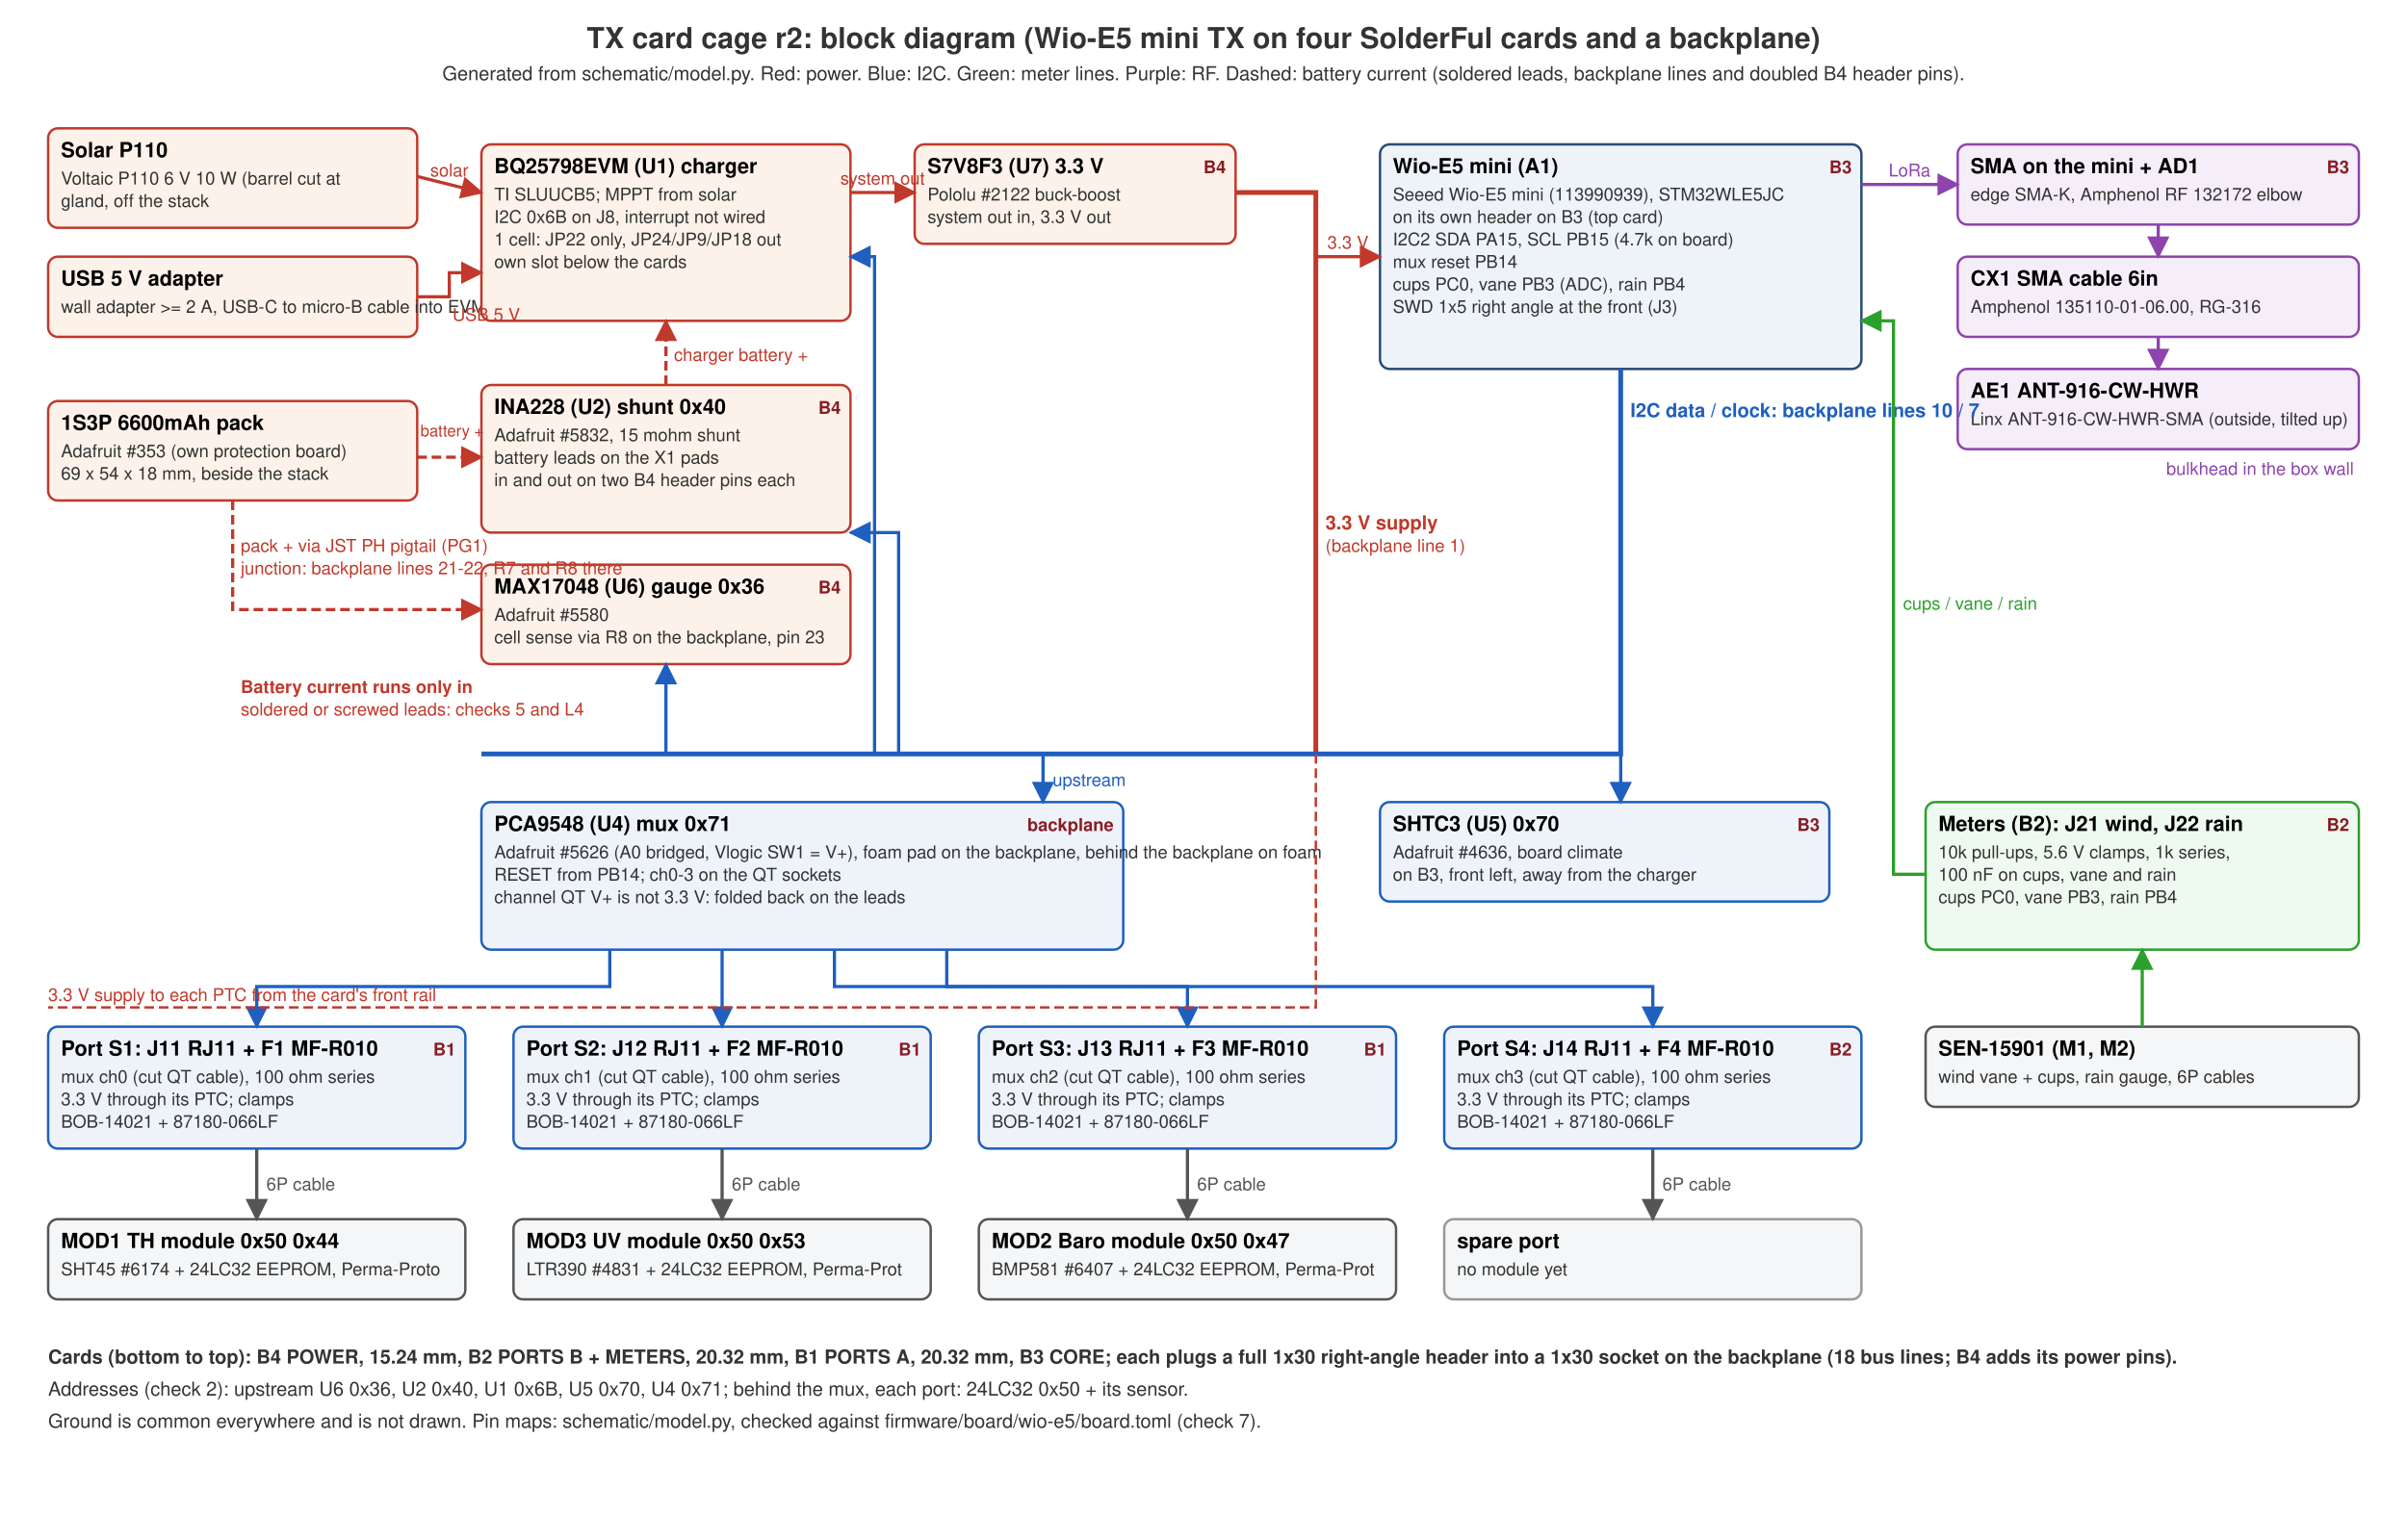
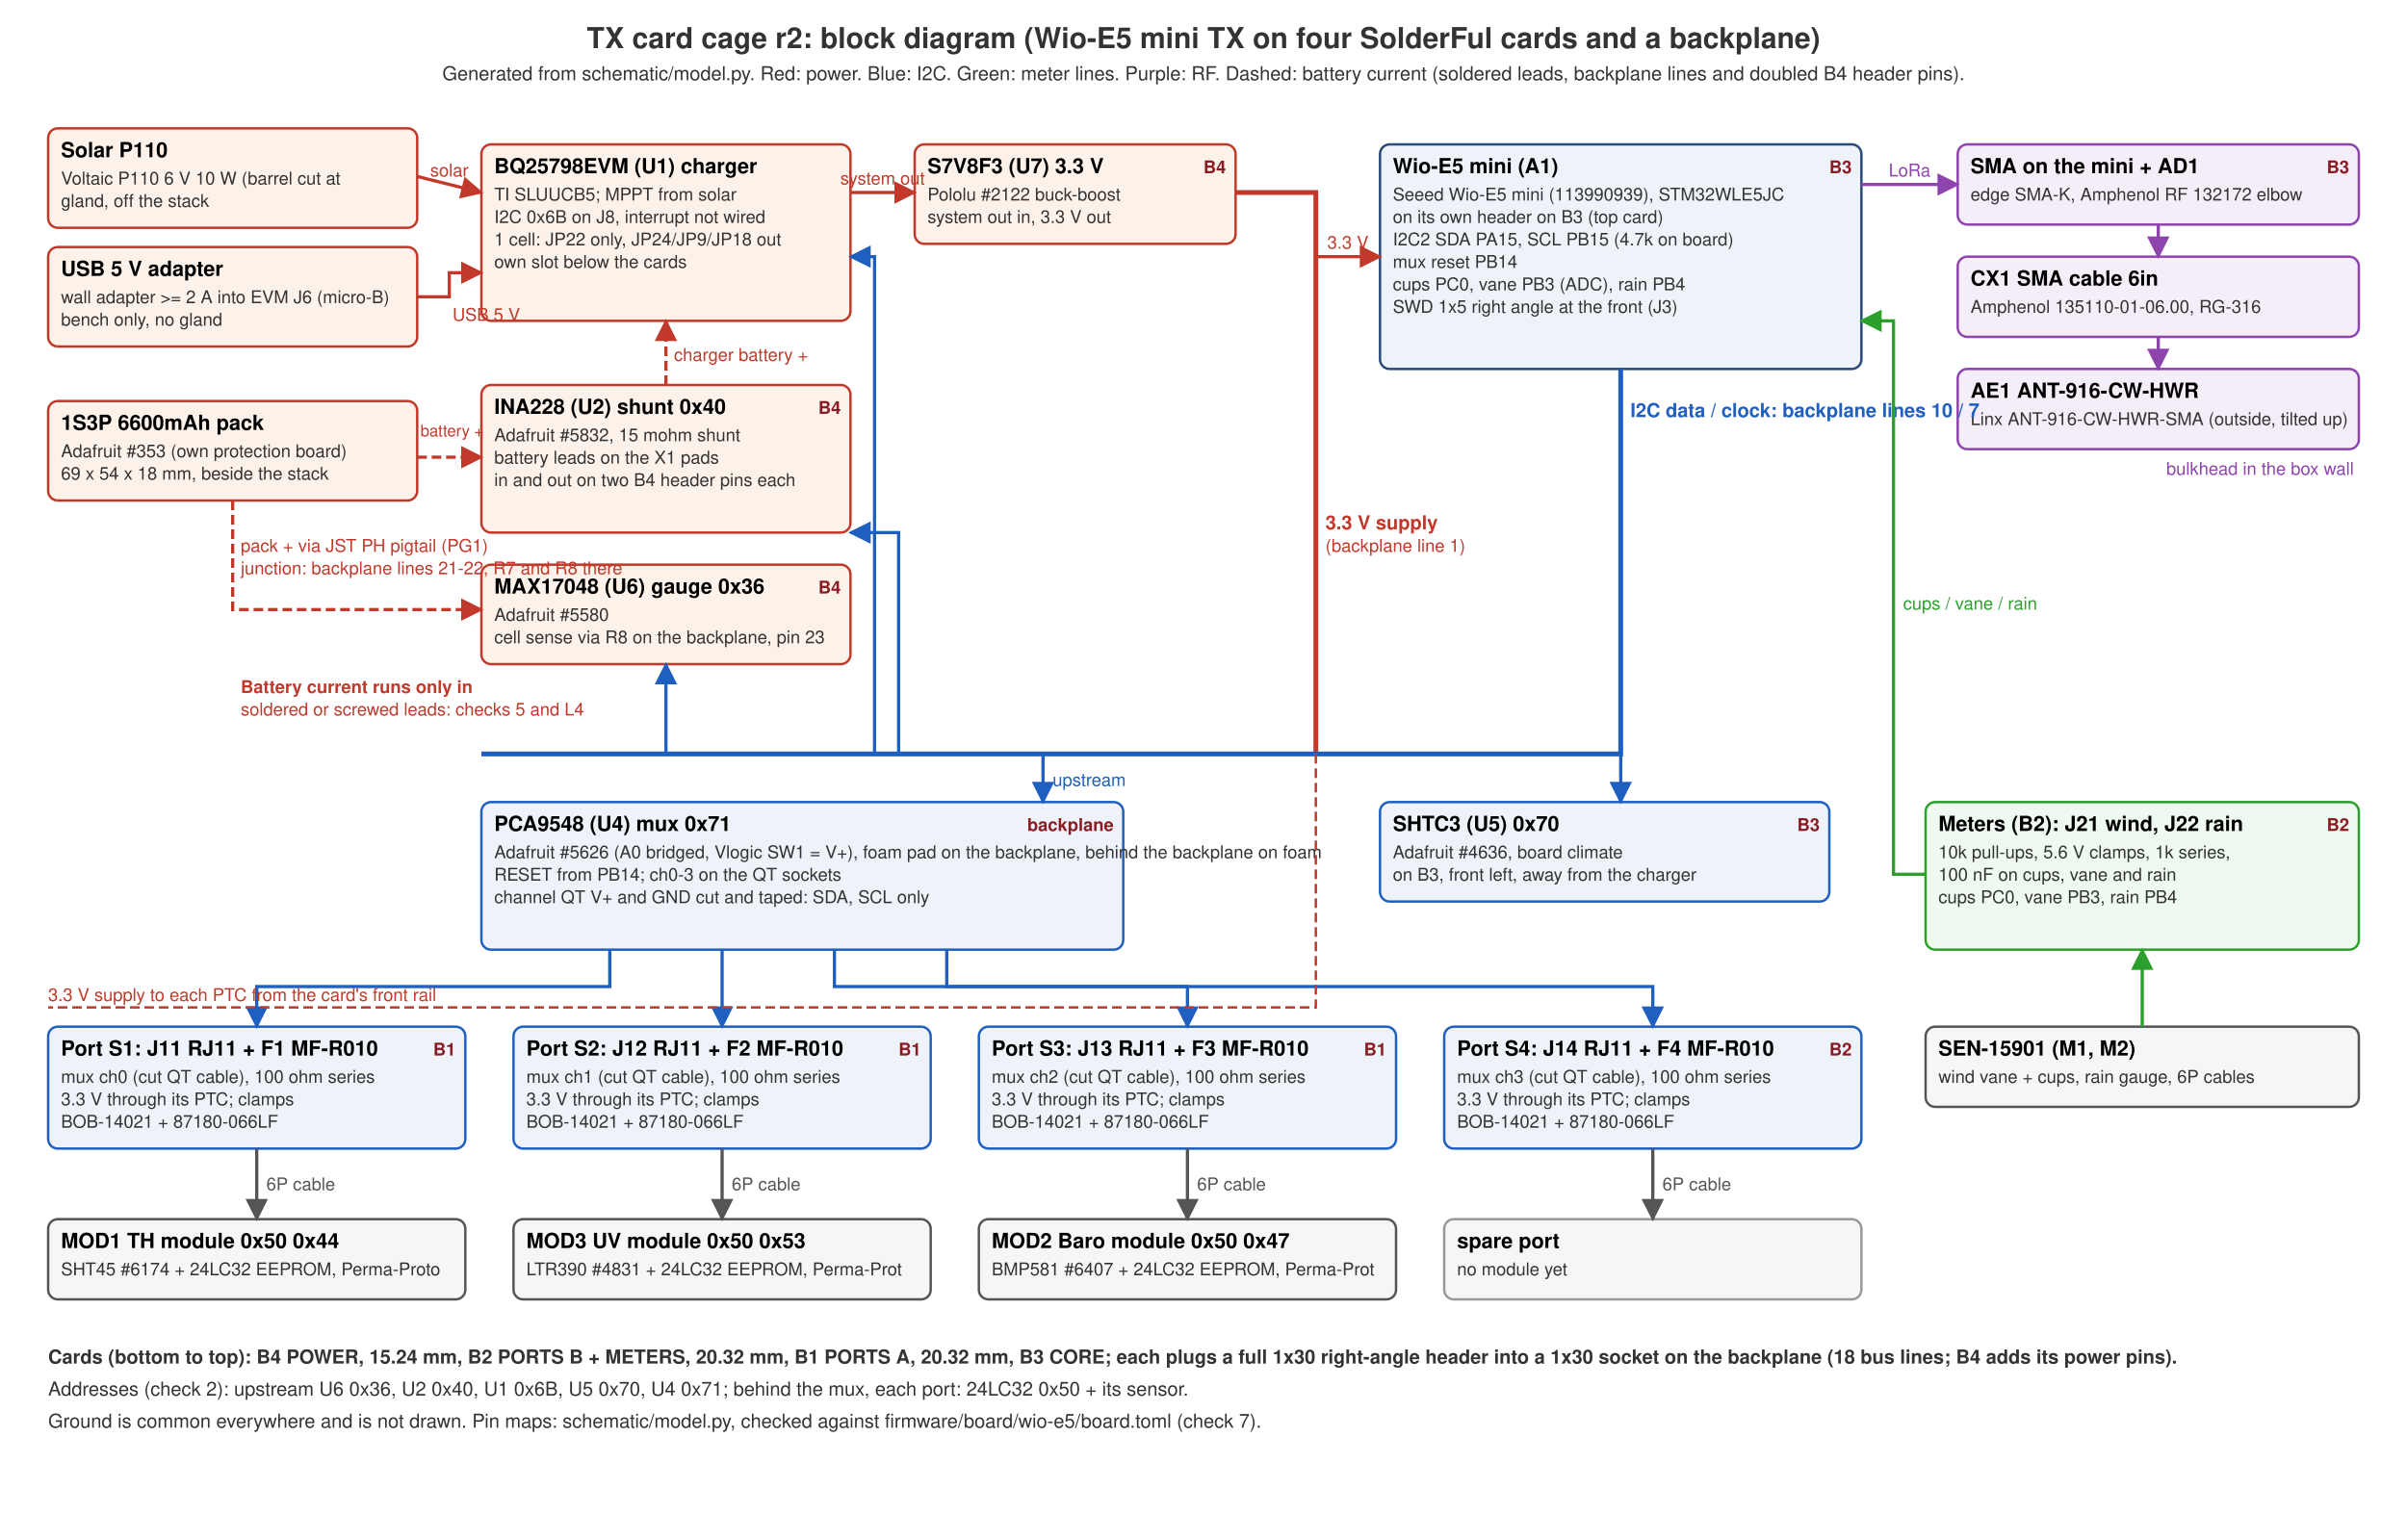
<svg xmlns="http://www.w3.org/2000/svg" width="1500" height="960" viewBox="0 0 1500 960" font-family="Helvetica, Arial, sans-serif">
  <defs>
    <marker id="a" viewBox="0 0 10 10" refX="9" refY="5" markerWidth="7" markerHeight="7" orient="auto">
      <path d="M0,0 L10,5 L0,10 z" fill="context-stroke" />
    </marker>
  </defs>
  <rect width="100%" height="100%" fill="#ffffff" />
  <text x="750.0" y="30" font-size="18" fill="#333" text-anchor="middle" font-weight="bold">TX card cage r2: block diagram (Wio-E5 mini TX on four SolderFul cards and a backplane)</text>
  <text x="750.0" y="50" font-size="12" fill="#333" text-anchor="middle" font-weight="normal">Generated from schematic/model.py. Red: power. Blue: I2C. Green: meter lines. Purple: RF. Dashed: battery current (soldered leads, backplane lines and doubled B4 header pins).</text>
  <rect x="30" y="80" width="230" height="62" rx="6" fill="#fdf2e9" stroke="#C0392B" stroke-width="1.5" />
  <text x="38" y="98" font-size="13" font-weight="bold">Solar P110</text>
  <text x="38" y="115" font-size="11" fill="#333">Voltaic P110 6 V 10 W (barrel cut at</text>
  <text x="38" y="129" font-size="11" fill="#333">gland, off the stack</text>
-   <rect x="30" y="160" width="230" height="50" rx="6" fill="#fdf2e9" stroke="#C0392B" stroke-width="1.5" />
-   <text x="38" y="178" font-size="13" font-weight="bold">USB 5 V adapter</text>
-   <text x="38" y="195" font-size="11" fill="#333">wall adapter &gt;= 2 A, USB-C to micro-B cable into EVM J6</text>
+   <rect x="30" y="154" width="230" height="62" rx="6" fill="#fdf2e9" stroke="#C0392B" stroke-width="1.5" />
+   <text x="38" y="172" font-size="13" font-weight="bold">USB 5 V adapter</text>
+   <text x="38" y="189" font-size="11" fill="#333">wall adapter &gt;= 2 A into EVM J6 (micro-B)</text>
+   <text x="38" y="203" font-size="11" fill="#333">bench only, no gland</text>
  <rect x="30" y="250" width="230" height="62" rx="6" fill="#fdf2e9" stroke="#C0392B" stroke-width="1.5" />
  <text x="38" y="268" font-size="13" font-weight="bold">1S3P 6600mAh pack</text>
  <text x="38" y="285" font-size="11" fill="#333">Adafruit #353 (own protection board)</text>
  <text x="38" y="299" font-size="11" fill="#333">69 x 54 x 18 mm, beside the stack</text>
  <rect x="300" y="90" width="230" height="110" rx="6" fill="#fdf2e9" stroke="#C0392B" stroke-width="1.5" />
  <text x="308" y="108" font-size="13" font-weight="bold">BQ25798EVM (U1) charger</text>
  <text x="308" y="125" font-size="11" fill="#333">TI SLUUCB5; MPPT from solar</text>
  <text x="308" y="139" font-size="11" fill="#333">I2C 0x6B on J8, interrupt not wired</text>
  <text x="308" y="153" font-size="11" fill="#333">1 cell: JP22 only, JP24/JP9/JP18 out</text>
  <text x="308" y="167" font-size="11" fill="#333">own slot below the cards</text>
  <rect x="300" y="240" width="230" height="92" rx="6" fill="#fdf2e9" stroke="#C0392B" stroke-width="1.5" />
  <text x="308" y="258" font-size="13" font-weight="bold">INA228 (U2) shunt 0x40</text>
  <text x="524" y="258" font-size="11" text-anchor="end" fill="#8a1c24" font-weight="bold">B4</text>
  <text x="308" y="275" font-size="11" fill="#333">Adafruit #5832, 15 mohm shunt</text>
  <text x="308" y="289" font-size="11" fill="#333">battery leads on the X1 pads</text>
  <text x="308" y="303" font-size="11" fill="#333">in and out on two B4 header pins each</text>
  <rect x="300" y="352" width="230" height="62" rx="6" fill="#fdf2e9" stroke="#C0392B" stroke-width="1.5" />
  <text x="308" y="370" font-size="13" font-weight="bold">MAX17048 (U6) gauge 0x36</text>
  <text x="524" y="370" font-size="11" text-anchor="end" fill="#8a1c24" font-weight="bold">B4</text>
  <text x="308" y="387" font-size="11" fill="#333">Adafruit #5580</text>
  <text x="308" y="401" font-size="11" fill="#333">cell sense via R8 on the backplane, pin 23</text>
  <rect x="570" y="90" width="200" height="62" rx="6" fill="#fdf2e9" stroke="#C0392B" stroke-width="1.5" />
  <text x="578" y="108" font-size="13" font-weight="bold">S7V8F3 (U7) 3.3 V</text>
  <text x="764" y="108" font-size="11" text-anchor="end" fill="#8a1c24" font-weight="bold">B4</text>
  <text x="578" y="125" font-size="11" fill="#333">Pololu #2122 buck-boost</text>
  <text x="578" y="139" font-size="11" fill="#333">system out in, 3.3 V out</text>
  <path d="M260,110 L300,120" fill="none" stroke="#C0392B" stroke-width="2" marker-end="url(#a)" />
  <text x="280.0" y="110.0" font-size="11" text-anchor="middle" fill="#C0392B">solar</text>
  <path d="M260,185 L280,185 L280,170 L300,170" fill="none" stroke="#C0392B" stroke-width="2" marker-end="url(#a)" />
  <text x="282" y="200" font-size="11" text-anchor="start" fill="#C0392B">USB 5 V</text>
  <path d="M145,312 L145,380 L300,380" fill="none" stroke="#C0392B" stroke-width="2" stroke-dasharray="6 3" marker-end="url(#a)" />
  <text x="150" y="344" font-size="11" fill="#C0392B" text-anchor="start" font-weight="normal">pack + via JST PH pigtail (PG1)</text>
  <text x="150" y="358" font-size="11" fill="#C0392B" text-anchor="start" font-weight="normal">junction: backplane lines 21-22, R7 and R8 there</text>
  <path d="M260,285 L300,285" fill="none" stroke="#C0392B" stroke-width="2" stroke-dasharray="6 3" marker-end="url(#a)" />
  <text x="262" y="272" font-size="10" fill="#C0392B" text-anchor="start" font-weight="normal">battery +</text>
  <path d="M415,240 L415,200" fill="none" stroke="#C0392B" stroke-width="2" stroke-dasharray="6 3" marker-end="url(#a)" />
  <text x="420" y="225" font-size="11" text-anchor="start" fill="#C0392B">charger battery +</text>
  <path d="M530,120 L570,120" fill="none" stroke="#C0392B" stroke-width="2" marker-end="url(#a)" />
  <text x="550.0" y="115.0" font-size="11" text-anchor="middle" fill="#C0392B">system out</text>
  <text x="150" y="432" font-size="11" fill="#C0392B" text-anchor="start" font-weight="bold">Battery current runs only in</text>
  <text x="150" y="446" font-size="11" fill="#C0392B" text-anchor="start" font-weight="normal">soldered or screwed leads: checks 5 and L4</text>
  <path d="M770,120 L820,120 L820,470" fill="none" stroke="#C0392B" stroke-width="3" />
  <text x="826" y="330" font-size="12" fill="#C0392B" text-anchor="start" font-weight="bold">3.3 V supply</text>
  <text x="826" y="344" font-size="11" fill="#C0392B" text-anchor="start" font-weight="normal">(backplane line 1)</text>
  <rect x="860" y="90" width="300" height="140" rx="6" fill="#eef3fa" stroke="#2b4a77" stroke-width="1.5" />
  <text x="868" y="108" font-size="13" font-weight="bold">Wio-E5 mini (A1)</text>
  <text x="1154" y="108" font-size="11" text-anchor="end" fill="#8a1c24" font-weight="bold">B3</text>
  <text x="868" y="125" font-size="11" fill="#333">Seeed Wio-E5 mini (113990939), STM32WLE5JC</text>
  <text x="868" y="139" font-size="11" fill="#333">on its own header on B3 (top card)</text>
  <text x="868" y="153" font-size="11" fill="#333">I2C2 SDA PA15, SCL PB15 (4.7k on board)</text>
  <text x="868" y="167" font-size="11" fill="#333">mux reset PB14</text>
  <text x="868" y="181" font-size="11" fill="#333">cups PC0, vane PB3 (ADC), rain PB4</text>
  <text x="868" y="195" font-size="11" fill="#333">SWD 1x5 right angle at the front (J3)</text>
  <path d="M820,160 L860,160" fill="none" stroke="#C0392B" stroke-width="2" marker-end="url(#a)" />
  <text x="840.0" y="155.0" font-size="11" text-anchor="middle" fill="#C0392B">3.3 V</text>
  <rect x="1220" y="90" width="250" height="50" rx="6" fill="#f5eef8" stroke="#8E44AD" stroke-width="1.5" />
  <text x="1228" y="108" font-size="13" font-weight="bold">SMA on the mini + AD1</text>
  <text x="1464" y="108" font-size="11" text-anchor="end" fill="#8a1c24" font-weight="bold">B3</text>
  <text x="1228" y="125" font-size="11" fill="#333">edge SMA-K, Amphenol RF 132172 elbow</text>
  <rect x="1220" y="160" width="250" height="50" rx="6" fill="#f5eef8" stroke="#8E44AD" stroke-width="1.5" />
  <text x="1228" y="178" font-size="13" font-weight="bold">CX1 SMA cable 6in</text>
  <text x="1228" y="195" font-size="11" fill="#333">Amphenol 135110-01-06.00, RG-316</text>
  <rect x="1220" y="230" width="250" height="50" rx="6" fill="#f5eef8" stroke="#8E44AD" stroke-width="1.5" />
  <text x="1228" y="248" font-size="13" font-weight="bold">AE1 ANT-916-CW-HWR</text>
  <text x="1228" y="265" font-size="11" fill="#333">Linx ANT-916-CW-HWR-SMA (outside, tilted up)</text>
  <path d="M1160,115 L1220,115" fill="none" stroke="#8E44AD" stroke-width="2" marker-end="url(#a)" />
  <text x="1190.0" y="110.0" font-size="11" text-anchor="middle" fill="#8E44AD">LoRa</text>
  <path d="M1345,140 L1345,160" fill="none" stroke="#8E44AD" stroke-width="2" marker-end="url(#a)" />
  <path d="M1345,210 L1345,230" fill="none" stroke="#8E44AD" stroke-width="2" marker-end="url(#a)" />
  <text x="1350" y="296" font-size="11" fill="#8E44AD" text-anchor="start" font-weight="normal">bulkhead in the box wall</text>
  <path d="M1010,230 L1010,470 L300,470" fill="none" stroke="#1F5FBF" stroke-width="3" />
  <text x="1016" y="260" font-size="12" fill="#1F5FBF" text-anchor="start" font-weight="bold">I2C data / clock: backplane lines 10 / 7</text>
  <path d="M415,470 L415,414" fill="none" stroke="#1F5FBF" stroke-width="2" marker-end="url(#a)" />
  <path d="M560,470 L560,332 L530,332" fill="none" stroke="#1F5FBF" stroke-width="2" marker-end="url(#a)" />
  <path d="M545,470 L545,160 L530,160" fill="none" stroke="#1F5FBF" stroke-width="2" marker-end="url(#a)" />
  <rect x="860" y="500" width="280" height="62" rx="6" fill="#eef3fa" stroke="#1F5FBF" stroke-width="1.5" />
  <text x="868" y="518" font-size="13" font-weight="bold">SHTC3 (U5) 0x70</text>
  <text x="1134" y="518" font-size="11" text-anchor="end" fill="#8a1c24" font-weight="bold">B3</text>
  <text x="868" y="535" font-size="11" fill="#333">Adafruit #4636, board climate</text>
  <text x="868" y="549" font-size="11" fill="#333">on B3, front left, away from the charger</text>
  <path d="M1010,470 L1010,500" fill="none" stroke="#1F5FBF" stroke-width="2" marker-end="url(#a)" />
  <rect x="300" y="500" width="400" height="92" rx="6" fill="#eef3fa" stroke="#1F5FBF" stroke-width="1.5" />
  <text x="308" y="518" font-size="13" font-weight="bold">PCA9548 (U4) mux 0x71</text>
  <text x="694" y="518" font-size="11" text-anchor="end" fill="#8a1c24" font-weight="bold">backplane</text>
  <text x="308" y="535" font-size="11" fill="#333">Adafruit #5626 (A0 bridged, Vlogic SW1 = V+), foam pad on the backplane, behind the backplane on foam</text>
  <text x="308" y="549" font-size="11" fill="#333">RESET from PB14; ch0-3 on the QT sockets</text>
-   <text x="308" y="563" font-size="11" fill="#333">channel QT V+ is not 3.3 V: folded back on the leads</text>
+   <text x="308" y="563" font-size="11" fill="#333">channel QT V+ and GND cut and taped: SDA, SCL only</text>
  <path d="M650,470 L650,500" fill="none" stroke="#1F5FBF" stroke-width="2" marker-end="url(#a)" />
  <text x="656" y="490" font-size="11" fill="#1F5FBF" text-anchor="start" font-weight="normal">upstream</text>
  <rect x="30" y="640" width="260" height="76" rx="6" fill="#eef3fa" stroke="#1F5FBF" stroke-width="1.5" />
  <text x="38" y="658" font-size="13" font-weight="bold">Port S1: J11 RJ11 + F1 MF-R010</text>
  <text x="284" y="658" font-size="11" text-anchor="end" fill="#8a1c24" font-weight="bold">B1</text>
  <text x="38" y="675" font-size="11" fill="#333">mux ch0 (cut QT cable), 100 ohm series</text>
  <text x="38" y="689" font-size="11" fill="#333">3.3 V through its PTC; clamps</text>
  <text x="38" y="703" font-size="11" fill="#333">BOB-14021 + 87180-066LF</text>
  <path d="M380,592 L380,615 L160,615 L160,640" fill="none" stroke="#1F5FBF" stroke-width="2" marker-end="url(#a)" />
  <rect x="30" y="760" width="260" height="50" rx="6" fill="#f4f6f8" stroke="#555" stroke-width="1.5" />
  <text x="38" y="778" font-size="13" font-weight="bold">MOD1 TH module 0x50 0x44</text>
  <text x="38" y="795" font-size="11" fill="#333">SHT45 #6174 + 24LC32 EEPROM, Perma-Proto</text>
  <path d="M160,716 L160,760" fill="none" stroke="#555" stroke-width="2" marker-end="url(#a)" />
  <text x="166" y="742" font-size="11" text-anchor="start" fill="#555">6P cable</text>
  <rect x="320" y="640" width="260" height="76" rx="6" fill="#eef3fa" stroke="#1F5FBF" stroke-width="1.5" />
  <text x="328" y="658" font-size="13" font-weight="bold">Port S2: J12 RJ11 + F2 MF-R010</text>
  <text x="574" y="658" font-size="11" text-anchor="end" fill="#8a1c24" font-weight="bold">B1</text>
  <text x="328" y="675" font-size="11" fill="#333">mux ch1 (cut QT cable), 100 ohm series</text>
  <text x="328" y="689" font-size="11" fill="#333">3.3 V through its PTC; clamps</text>
  <text x="328" y="703" font-size="11" fill="#333">BOB-14021 + 87180-066LF</text>
  <path d="M450,592 L450,615 L450,615 L450,640" fill="none" stroke="#1F5FBF" stroke-width="2" marker-end="url(#a)" />
  <rect x="320" y="760" width="260" height="50" rx="6" fill="#f4f6f8" stroke="#555" stroke-width="1.5" />
  <text x="328" y="778" font-size="13" font-weight="bold">MOD3 UV module 0x50 0x53</text>
  <text x="328" y="795" font-size="11" fill="#333">LTR390 #4831 + 24LC32 EEPROM, Perma-Prot</text>
  <path d="M450,716 L450,760" fill="none" stroke="#555" stroke-width="2" marker-end="url(#a)" />
  <text x="456" y="742" font-size="11" text-anchor="start" fill="#555">6P cable</text>
  <rect x="610" y="640" width="260" height="76" rx="6" fill="#eef3fa" stroke="#1F5FBF" stroke-width="1.5" />
  <text x="618" y="658" font-size="13" font-weight="bold">Port S3: J13 RJ11 + F3 MF-R010</text>
  <text x="864" y="658" font-size="11" text-anchor="end" fill="#8a1c24" font-weight="bold">B1</text>
  <text x="618" y="675" font-size="11" fill="#333">mux ch2 (cut QT cable), 100 ohm series</text>
  <text x="618" y="689" font-size="11" fill="#333">3.3 V through its PTC; clamps</text>
  <text x="618" y="703" font-size="11" fill="#333">BOB-14021 + 87180-066LF</text>
  <path d="M520,592 L520,615 L740,615 L740,640" fill="none" stroke="#1F5FBF" stroke-width="2" marker-end="url(#a)" />
  <rect x="610" y="760" width="260" height="50" rx="6" fill="#f4f6f8" stroke="#555" stroke-width="1.5" />
  <text x="618" y="778" font-size="13" font-weight="bold">MOD2 Baro module 0x50 0x47</text>
  <text x="618" y="795" font-size="11" fill="#333">BMP581 #6407 + 24LC32 EEPROM, Perma-Prot</text>
  <path d="M740,716 L740,760" fill="none" stroke="#555" stroke-width="2" marker-end="url(#a)" />
  <text x="746" y="742" font-size="11" text-anchor="start" fill="#555">6P cable</text>
  <rect x="900" y="640" width="260" height="76" rx="6" fill="#eef3fa" stroke="#1F5FBF" stroke-width="1.5" />
  <text x="908" y="658" font-size="13" font-weight="bold">Port S4: J14 RJ11 + F4 MF-R010</text>
  <text x="1154" y="658" font-size="11" text-anchor="end" fill="#8a1c24" font-weight="bold">B2</text>
  <text x="908" y="675" font-size="11" fill="#333">mux ch3 (cut QT cable), 100 ohm series</text>
  <text x="908" y="689" font-size="11" fill="#333">3.3 V through its PTC; clamps</text>
  <text x="908" y="703" font-size="11" fill="#333">BOB-14021 + 87180-066LF</text>
  <path d="M590,592 L590,615 L1030,615 L1030,640" fill="none" stroke="#1F5FBF" stroke-width="2" marker-end="url(#a)" />
  <rect x="900" y="760" width="260" height="50" rx="6" fill="#f4f6f8" stroke="#999" stroke-width="1.5" />
  <text x="908" y="778" font-size="13" font-weight="bold">spare port</text>
  <text x="908" y="795" font-size="11" fill="#333">no module yet</text>
  <path d="M1030,716 L1030,760" fill="none" stroke="#555" stroke-width="2" marker-end="url(#a)" />
  <text x="1036" y="742" font-size="11" text-anchor="start" fill="#555">6P cable</text>
  <path d="M820,470 L820,628 L30,628" fill="none" stroke="#C0392B" stroke-width="1.5" stroke-dasharray="6 3" />
  <text x="30" y="624" font-size="11" fill="#C0392B" text-anchor="start" font-weight="normal">3.3 V supply to each PTC from the card's front rail</text>
  <rect x="1200" y="500" width="270" height="92" rx="6" fill="#eefaf0" stroke="#2CA02C" stroke-width="1.5" />
  <text x="1208" y="518" font-size="13" font-weight="bold">Meters (B2): J21 wind, J22 rain</text>
  <text x="1464" y="518" font-size="11" text-anchor="end" fill="#8a1c24" font-weight="bold">B2</text>
  <text x="1208" y="535" font-size="11" fill="#333">10k pull-ups, 5.6 V clamps, 1k series,</text>
  <text x="1208" y="549" font-size="11" fill="#333">100 nF on cups, vane and rain</text>
  <text x="1208" y="563" font-size="11" fill="#333">cups PC0, vane PB3, rain PB4</text>
  <rect x="1200" y="640" width="270" height="50" rx="6" fill="#f4f6f8" stroke="#555" stroke-width="1.5" />
  <text x="1208" y="658" font-size="13" font-weight="bold">SEN-15901 (M1, M2)</text>
  <text x="1208" y="675" font-size="11" fill="#333">wind vane + cups, rain gauge, 6P cables</text>
  <path d="M1335,640 L1335,592" fill="none" stroke="#2CA02C" stroke-width="2" marker-end="url(#a)" />
  <path d="M1200,545 L1180,545 L1180,200 L1160,200" fill="none" stroke="#2CA02C" stroke-width="2" marker-end="url(#a)" />
  <text x="1186" y="380" font-size="11" text-anchor="start" fill="#2CA02C">cups / vane / rain</text>
  <text x="30" y="850" font-size="12" fill="#333" text-anchor="start" font-weight="bold">Cards (bottom to top): B4 POWER, 15.24 mm, B2 PORTS B + METERS, 20.32 mm, B1 PORTS A, 20.32 mm, B3 CORE; each plugs a full 1x30 right-angle header into a 1x30 socket on the backplane (18 bus lines; B4 adds its power pins).</text>
  <text x="30" y="870" font-size="12" fill="#333" text-anchor="start" font-weight="normal">Addresses (check 2): upstream U6 0x36, U2 0x40, U1 0x6B, U5 0x70, U4 0x71; behind the mux, each port: 24LC32 0x50 + its sensor.</text>
  <text x="30" y="890" font-size="12" fill="#333" text-anchor="start" font-weight="normal">Ground is common everywhere and is not drawn. Pin maps: schematic/model.py, checked against firmware/board/wio-e5/board.toml (check 7).</text>
</svg>
